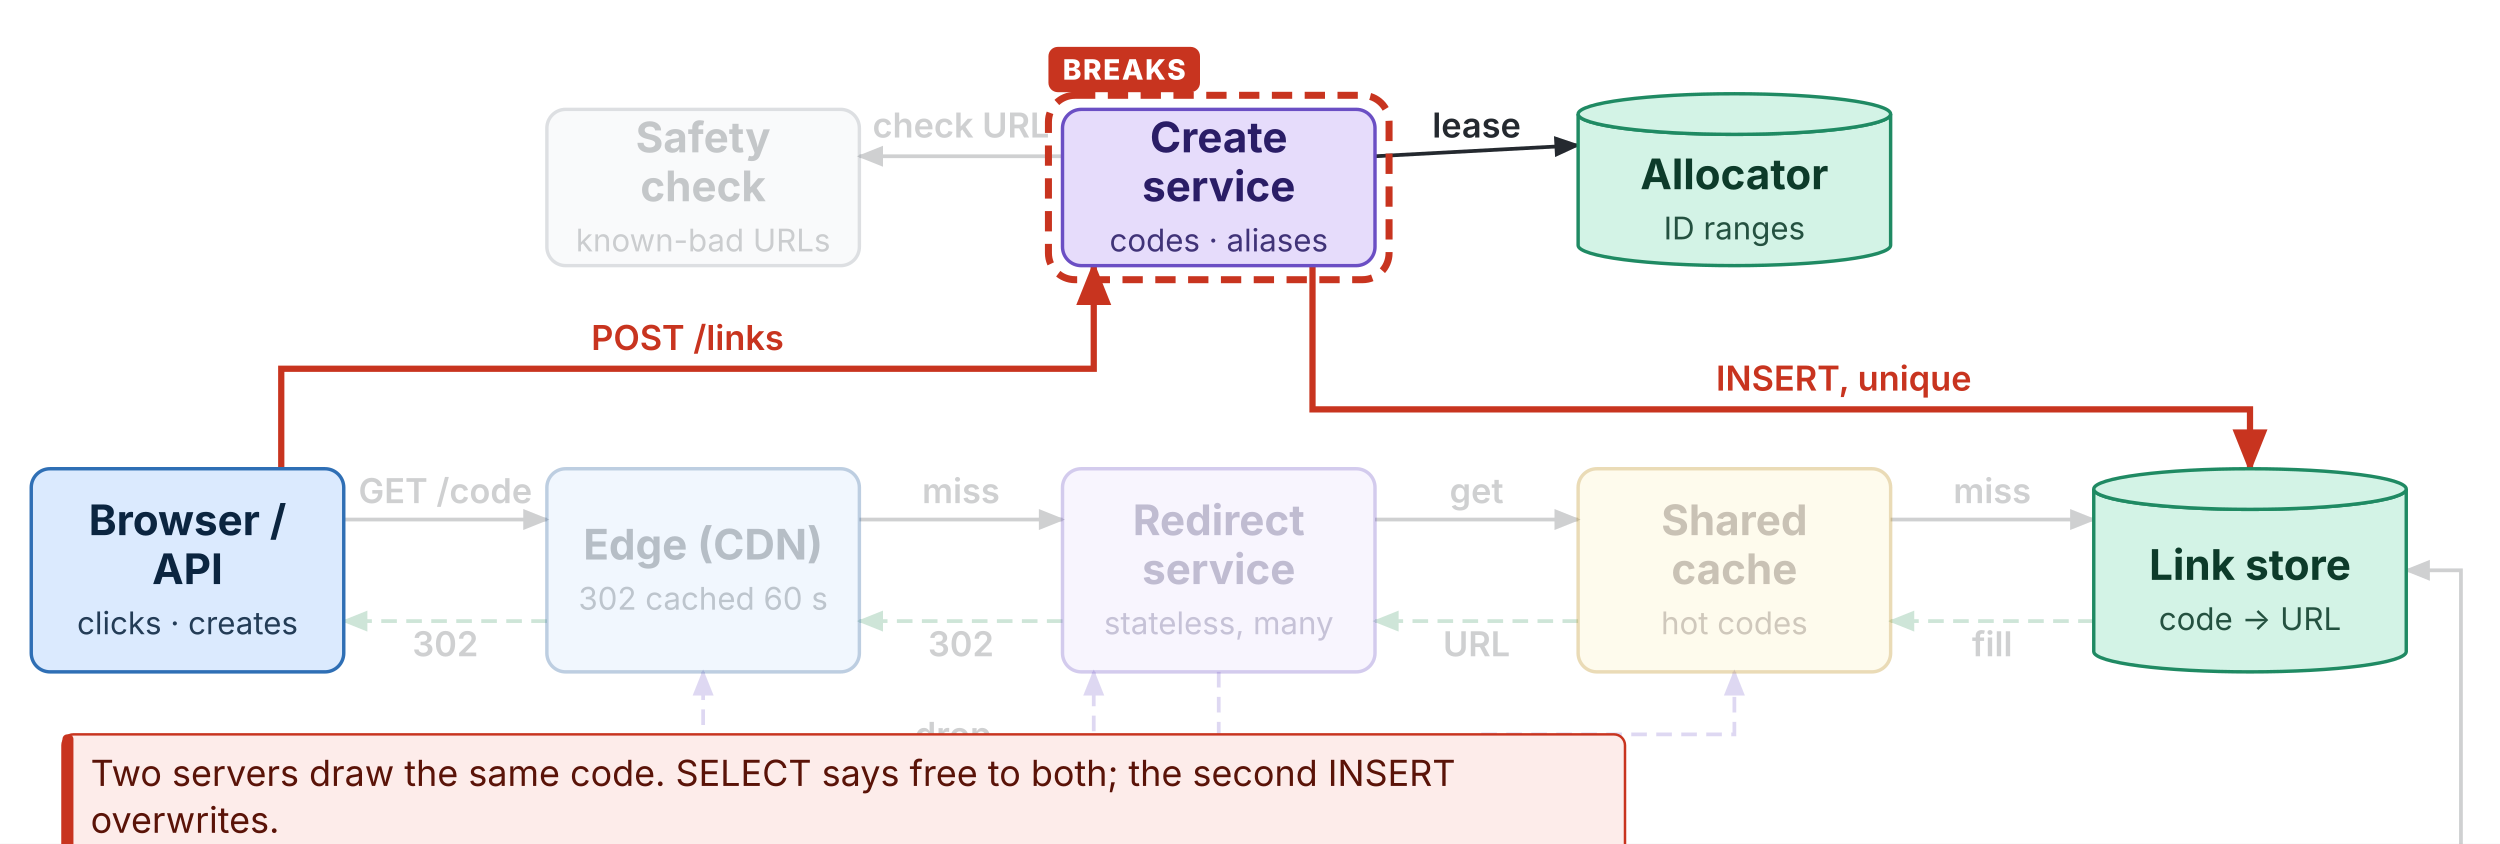
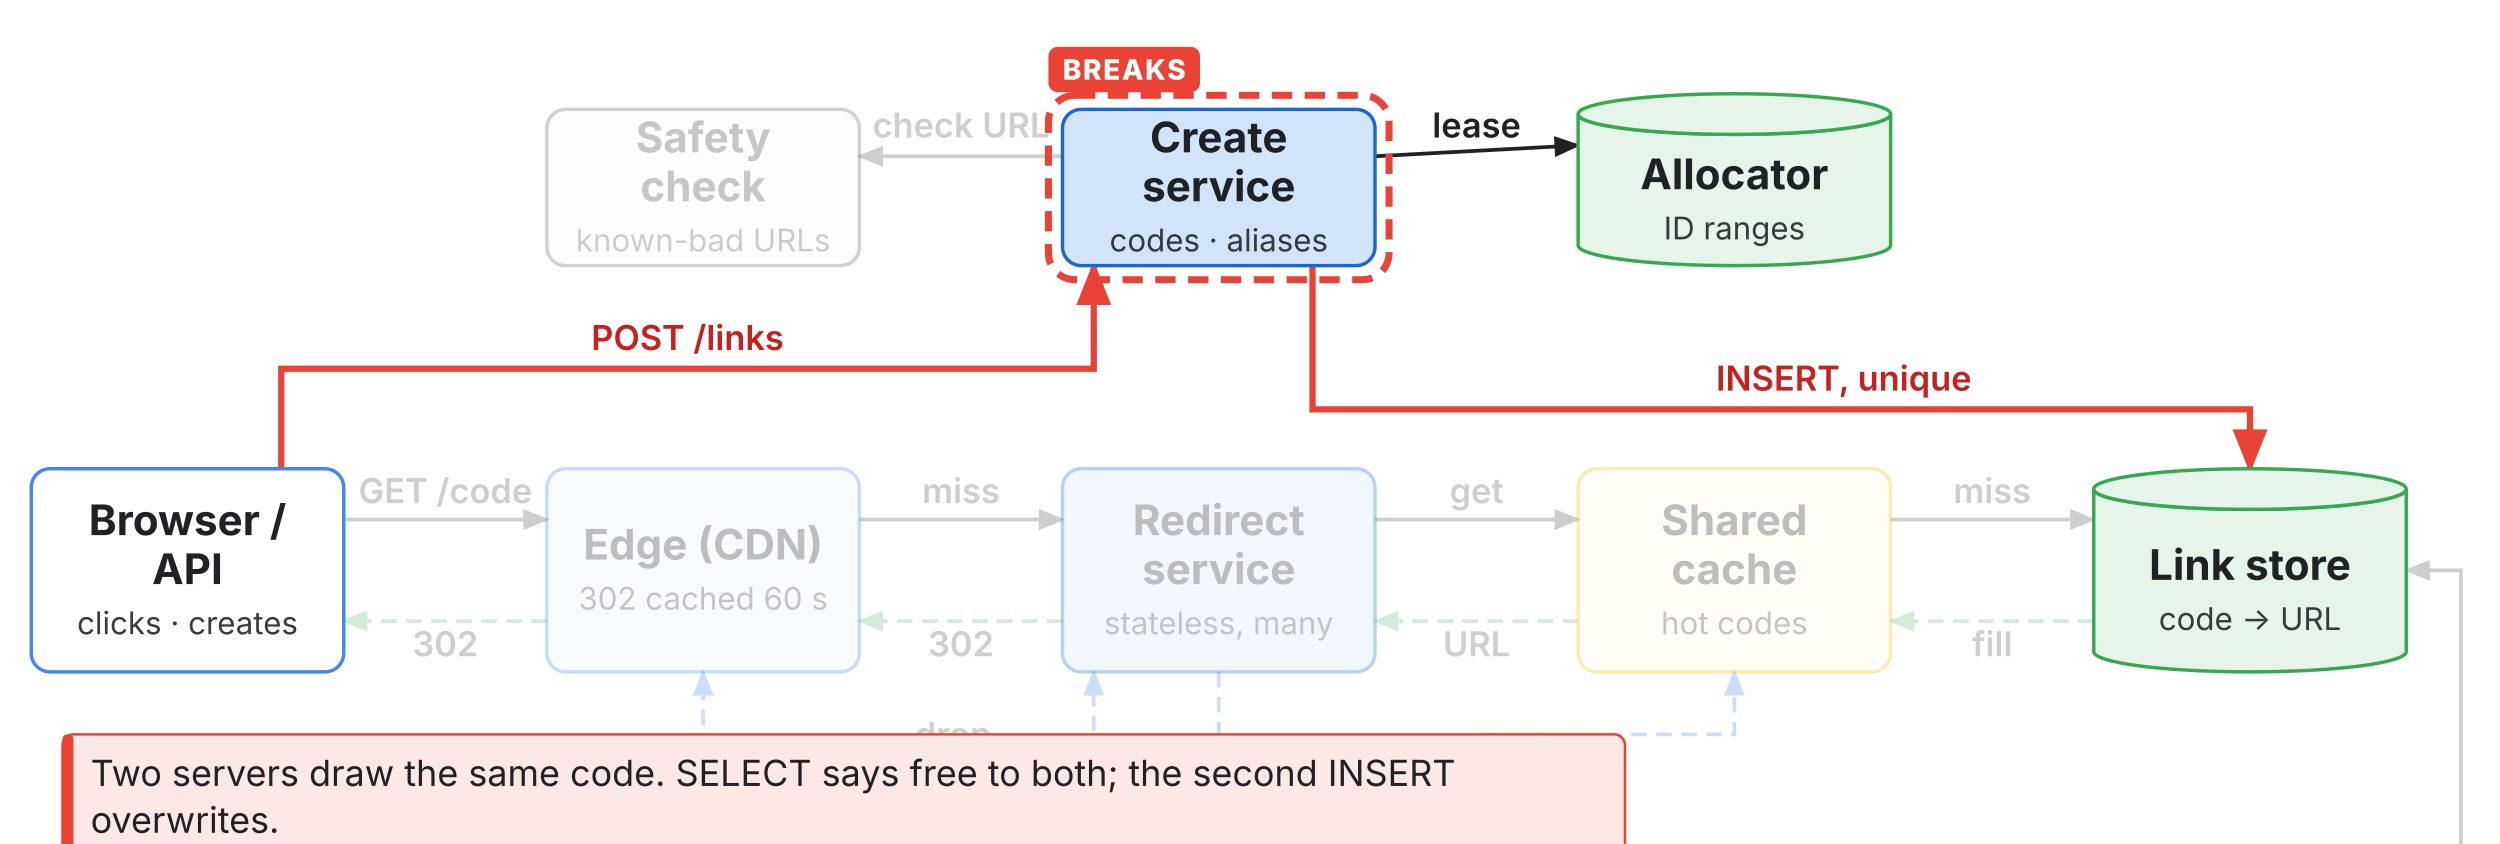
<svg xmlns="http://www.w3.org/2000/svg" class="base" viewBox="0 0 1600 540" width="1600" height="540">
  <defs>
-     <marker id="bs-1f8a4c" viewBox="0 0 10 10" refX="9" refY="5" markerWidth="7" markerHeight="7" orient="auto">
-       <path d="M0,1 L10,5 L0,9 z" fill="#1f8a4c" />
+     <marker id="bs-1967d2" viewBox="0 0 10 10" refX="9" refY="5" markerWidth="7" markerHeight="7" orient="auto">
+       <path d="M0,1 L10,5 L0,9 z" fill="#1967d2" />
    </marker>
-     <marker id="bs-s-1f8a4c" viewBox="0 0 10 10" refX="1" refY="5" markerWidth="7" markerHeight="7" orient="auto">
-       <path d="M10,1 L0,5 L10,9 z" fill="#1f8a4c" />
+     <marker id="bs-s-1967d2" viewBox="0 0 10 10" refX="1" refY="5" markerWidth="7" markerHeight="7" orient="auto">
+       <path d="M10,1 L0,5 L10,9 z" fill="#1967d2" />
    </marker>
-     <marker id="bs-24292f" viewBox="0 0 10 10" refX="9" refY="5" markerWidth="7" markerHeight="7" orient="auto">
-       <path d="M0,1 L10,5 L0,9 z" fill="#24292f" />
+     <marker id="bs-202124" viewBox="0 0 10 10" refX="9" refY="5" markerWidth="7" markerHeight="7" orient="auto">
+       <path d="M0,1 L10,5 L0,9 z" fill="#202124" />
    </marker>
-     <marker id="bs-s-24292f" viewBox="0 0 10 10" refX="1" refY="5" markerWidth="7" markerHeight="7" orient="auto">
-       <path d="M10,1 L0,5 L10,9 z" fill="#24292f" />
+     <marker id="bs-s-202124" viewBox="0 0 10 10" refX="1" refY="5" markerWidth="7" markerHeight="7" orient="auto">
+       <path d="M10,1 L0,5 L10,9 z" fill="#202124" />
    </marker>
-     <marker id="bs-6b4fc4" viewBox="0 0 10 10" refX="9" refY="5" markerWidth="7" markerHeight="7" orient="auto">
-       <path d="M0,1 L10,5 L0,9 z" fill="#6b4fc4" />
+     <marker id="bs-34a853" viewBox="0 0 10 10" refX="9" refY="5" markerWidth="7" markerHeight="7" orient="auto">
+       <path d="M0,1 L10,5 L0,9 z" fill="#34a853" />
    </marker>
-     <marker id="bs-s-6b4fc4" viewBox="0 0 10 10" refX="1" refY="5" markerWidth="7" markerHeight="7" orient="auto">
-       <path d="M10,1 L0,5 L10,9 z" fill="#6b4fc4" />
+     <marker id="bs-s-34a853" viewBox="0 0 10 10" refX="1" refY="5" markerWidth="7" markerHeight="7" orient="auto">
+       <path d="M10,1 L0,5 L10,9 z" fill="#34a853" />
    </marker>
-     <marker id="bs-c8341f" viewBox="0 0 10 10" refX="9" refY="5" markerWidth="7" markerHeight="7" orient="auto">
-       <path d="M0,1 L10,5 L0,9 z" fill="#c8341f" />
+     <marker id="bs-ea4335" viewBox="0 0 10 10" refX="9" refY="5" markerWidth="7" markerHeight="7" orient="auto">
+       <path d="M0,1 L10,5 L0,9 z" fill="#ea4335" />
    </marker>
-     <marker id="bs-s-c8341f" viewBox="0 0 10 10" refX="1" refY="5" markerWidth="7" markerHeight="7" orient="auto">
-       <path d="M10,1 L0,5 L10,9 z" fill="#c8341f" />
+     <marker id="bs-s-ea4335" viewBox="0 0 10 10" refX="1" refY="5" markerWidth="7" markerHeight="7" orient="auto">
+       <path d="M10,1 L0,5 L10,9 z" fill="#ea4335" />
    </marker>
  </defs>
  <rect width="1600" height="540" fill="#ffffff" />
-   <path d="M880.0,332.5 L1010.0,332.5" fill="none" stroke="#24292f" stroke-width="2.4" marker-end="url(#bs-24292f)" opacity="0.22" />
-   <path d="M1010.0,397.5 L880.0,397.5" fill="none" stroke="#1f8a4c" stroke-width="2.4" stroke-dasharray="10 6" marker-end="url(#bs-1f8a4c)" opacity="0.22" />
-   <path d="M1210.0,332.5 L1340.0,332.5" fill="none" stroke="#24292f" stroke-width="2.4" marker-end="url(#bs-24292f)" opacity="0.22" />
-   <path d="M1340.0,397.5 L1210.0,397.5" fill="none" stroke="#1f8a4c" stroke-width="2.4" stroke-dasharray="10 6" marker-end="url(#bs-1f8a4c)" opacity="0.22" />
-   <path d="M180.0,300.0 L180.0,236.0 L700.0,236.0 L700.0,170.0" fill="none" stroke="#c8341f" stroke-width="4" marker-end="url(#bs-c8341f)" />
-   <path d="M880.0,100.0 L1010.0,93.0" fill="none" stroke="#24292f" stroke-width="2.4" marker-end="url(#bs-24292f)" />
-   <path d="M840.0,170.0 L840.0,262.0 L1440.0,262.0 L1440.0,300.0" fill="none" stroke="#c8341f" stroke-width="4" marker-end="url(#bs-c8341f)" />
-   <path d="M220.0,332.5 L350.0,332.5" fill="none" stroke="#24292f" stroke-width="2.4" marker-end="url(#bs-24292f)" opacity="0.22" />
-   <path d="M350.0,397.5 L220.0,397.5" fill="none" stroke="#1f8a4c" stroke-width="2.4" stroke-dasharray="10 6" marker-end="url(#bs-1f8a4c)" opacity="0.22" />
-   <path d="M550.0,332.5 L680.0,332.5" fill="none" stroke="#24292f" stroke-width="2.4" marker-end="url(#bs-24292f)" opacity="0.22" />
-   <path d="M680.0,397.5 L550.0,397.5" fill="none" stroke="#1f8a4c" stroke-width="2.4" stroke-dasharray="10 6" marker-end="url(#bs-1f8a4c)" opacity="0.22" />
-   <path d="M680.0,100.0 L550.0,100.0" fill="none" stroke="#24292f" stroke-width="2.4" marker-end="url(#bs-24292f)" opacity="0.22" />
-   <path d="M780.0,430.0 L780.0,560.0" fill="none" stroke="#6b4fc4" stroke-width="2.4" stroke-dasharray="10 6" marker-end="url(#bs-6b4fc4)" opacity="0.22" />
-   <path d="M880.0,610.0 L1010.0,610.0" fill="none" stroke="#6b4fc4" stroke-width="2.4" stroke-dasharray="10 6" marker-end="url(#bs-6b4fc4)" opacity="0.22" />
-   <path d="M1210.0,610.0 L1340.0,610.0" fill="none" stroke="#24292f" stroke-width="2.4" marker-end="url(#bs-24292f)" opacity="0.22" />
-   <path d="M220.0,610.0 L350.0,610.0" fill="none" stroke="#6b4fc4" stroke-width="2.4" stroke-dasharray="10 6" marker-end="url(#bs-6b4fc4)" opacity="0.22" />
-   <path d="M450.0,560.0 L450.0,430.0" fill="none" stroke="#6b4fc4" stroke-width="2.4" stroke-dasharray="10 6" marker-end="url(#bs-6b4fc4)" opacity="0.22" />
-   <path d="M520.0,560.0 L520.0,490.0 L700.0,490.0 L700.0,430.0" fill="none" stroke="#6b4fc4" stroke-width="2.4" stroke-dasharray="10 6" marker-end="url(#bs-6b4fc4)" opacity="0.22" />
-   <path d="M450.0,660.0 L450.0,700.0 L945.0,700.0 L945.0,470.0 L1110.0,470.0 L1110.0,430.0" fill="none" stroke="#6b4fc4" stroke-width="2.4" stroke-dasharray="10 6" marker-end="url(#bs-6b4fc4)" opacity="0.22" />
-   <path d="M120.0,660.0 L120.0,740.0 L1575.0,740.0 L1575.0,365.0 L1540.0,365.0" fill="none" stroke="#24292f" stroke-width="2.4" marker-end="url(#bs-24292f)" opacity="0.22" />
-   <rect x="20" y="300" width="200" height="130" rx="12" fill="#dbeafe" stroke="#2f6fb5" stroke-width="2.2" />
-   <text x="120.0" y="342.5" text-anchor="middle" font-family="Inter, Helvetica, Arial, sans-serif" font-size="27" font-weight="700" fill="#0b2540">Browser /</text>
-   <text x="120.0" y="373.8" text-anchor="middle" font-family="Inter, Helvetica, Arial, sans-serif" font-size="27" font-weight="700" fill="#0b2540">API</text>
-   <text x="120.0" y="405.9" text-anchor="middle" font-family="Inter, Helvetica, Arial, sans-serif" font-size="20.0" fill="#0b2540" fill-opacity="0.88">clicks · creates</text>
-   <g opacity="0.3">
-     <rect x="350" y="300" width="200" height="130" rx="12" fill="#cfe3fb" stroke="#215a9a" stroke-width="2.2" />
-     <text x="450.0" y="358.1" text-anchor="middle" font-family="Inter, Helvetica, Arial, sans-serif" font-size="27" font-weight="700" fill="#0b2540">Edge (CDN)</text>
-     <text x="450.0" y="390.2" text-anchor="middle" font-family="Inter, Helvetica, Arial, sans-serif" font-size="20.0" fill="#0b2540" fill-opacity="0.88">302 cached 60 s</text>
+   <path data-k="e:r-c" d="M880.0,332.5 L1010.0,332.5" fill="none" stroke="#202124" stroke-width="2.4" marker-end="url(#bs-202124)" opacity="0.22" />
+   <path data-k="e:c-r" d="M1010.0,397.5 L880.0,397.5" fill="none" stroke="#34a853" stroke-width="2.4" stroke-dasharray="10 6" marker-end="url(#bs-34a853)" opacity="0.22" />
+   <path data-k="e:c-s" d="M1210.0,332.5 L1340.0,332.5" fill="none" stroke="#202124" stroke-width="2.4" marker-end="url(#bs-202124)" opacity="0.22" />
+   <path data-k="e:s-c" d="M1340.0,397.5 L1210.0,397.5" fill="none" stroke="#34a853" stroke-width="2.4" stroke-dasharray="10 6" marker-end="url(#bs-34a853)" opacity="0.22" />
+   <path data-k="e:u-cr" d="M180.0,300.0 L180.0,236.0 L700.0,236.0 L700.0,170.0" fill="none" stroke="#ea4335" stroke-width="4" marker-end="url(#bs-ea4335)" />
+   <path data-k="e:cr-a" d="M880.0,100.0 L1010.0,93.0" fill="none" stroke="#202124" stroke-width="2.4" marker-end="url(#bs-202124)" />
+   <path data-k="e:cr-s" d="M840.0,170.0 L840.0,262.0 L1440.0,262.0 L1440.0,300.0" fill="none" stroke="#ea4335" stroke-width="4" marker-end="url(#bs-ea4335)" />
+   <path data-k="e:u-e" d="M220.0,332.5 L350.0,332.5" fill="none" stroke="#202124" stroke-width="2.4" marker-end="url(#bs-202124)" opacity="0.22" />
+   <path data-k="e:e-u" d="M350.0,397.5 L220.0,397.5" fill="none" stroke="#34a853" stroke-width="2.4" stroke-dasharray="10 6" marker-end="url(#bs-34a853)" opacity="0.22" />
+   <path data-k="e:e-r" d="M550.0,332.5 L680.0,332.5" fill="none" stroke="#202124" stroke-width="2.4" marker-end="url(#bs-202124)" opacity="0.22" />
+   <path data-k="e:r-e" d="M680.0,397.5 L550.0,397.5" fill="none" stroke="#34a853" stroke-width="2.4" stroke-dasharray="10 6" marker-end="url(#bs-34a853)" opacity="0.22" />
+   <path data-k="e:cr-sf" d="M680.0,100.0 L550.0,100.0" fill="none" stroke="#202124" stroke-width="2.4" marker-end="url(#bs-202124)" opacity="0.22" />
+   <path data-k="e:r-cl" d="M780.0,430.0 L780.0,560.0" fill="none" stroke="#1967d2" stroke-width="2.4" stroke-dasharray="10 6" marker-end="url(#bs-1967d2)" opacity="0.22" />
+   <path data-k="e:cl-ag" d="M880.0,610.0 L1010.0,610.0" fill="none" stroke="#1967d2" stroke-width="2.4" stroke-dasharray="10 6" marker-end="url(#bs-1967d2)" opacity="0.22" />
+   <path data-k="e:ag-st" d="M1210.0,610.0 L1340.0,610.0" fill="none" stroke="#202124" stroke-width="2.4" marker-end="url(#bs-202124)" opacity="0.22" />
+   <path data-k="e:t-i" d="M220.0,610.0 L350.0,610.0" fill="none" stroke="#1967d2" stroke-width="2.4" stroke-dasharray="10 6" marker-end="url(#bs-1967d2)" opacity="0.22" />
+   <path data-k="e:i-e" d="M450.0,560.0 L450.0,430.0" fill="none" stroke="#1967d2" stroke-width="2.4" stroke-dasharray="10 6" marker-end="url(#bs-1967d2)" opacity="0.22" />
+   <path data-k="e:i-r" d="M520.0,560.0 L520.0,490.0 L700.0,490.0 L700.0,430.0" fill="none" stroke="#1967d2" stroke-width="2.4" stroke-dasharray="10 6" marker-end="url(#bs-1967d2)" opacity="0.22" />
+   <path data-k="e:i-c" d="M450.0,660.0 L450.0,700.0 L945.0,700.0 L945.0,470.0 L1110.0,470.0 L1110.0,430.0" fill="none" stroke="#1967d2" stroke-width="2.4" stroke-dasharray="10 6" marker-end="url(#bs-1967d2)" opacity="0.22" />
+   <path data-k="e:t-s" d="M120.0,660.0 L120.0,740.0 L1575.0,740.0 L1575.0,365.0 L1540.0,365.0" fill="none" stroke="#202124" stroke-width="2.4" marker-end="url(#bs-202124)" opacity="0.22" />
+   <g data-k="n:user">
+     <rect x="20" y="300" width="200" height="130" rx="12" fill="#ffffff" stroke="#4285f4" stroke-width="2.2" />
+     <text x="120.0" y="342.5" text-anchor="middle" font-family="Inter, Roboto, sans-serif" font-size="27" font-weight="700" fill="#202124">Browser /</text>
+     <text x="120.0" y="373.8" text-anchor="middle" font-family="Inter, Roboto, sans-serif" font-size="27" font-weight="700" fill="#202124">API</text>
+     <text x="120.0" y="405.9" text-anchor="middle" font-family="Inter, Roboto, sans-serif" font-size="20.0" fill="#202124" fill-opacity="0.88">clicks · creates</text>
  </g>
-   <g opacity="0.3">
-     <rect x="680" y="300" width="200" height="130" rx="12" fill="#e6dcfb" stroke="#6b4fc4" stroke-width="2.2" />
-     <text x="780.0" y="342.5" text-anchor="middle" font-family="Inter, Helvetica, Arial, sans-serif" font-size="27" font-weight="700" fill="#2a1d66">Redirect</text>
-     <text x="780.0" y="373.8" text-anchor="middle" font-family="Inter, Helvetica, Arial, sans-serif" font-size="27" font-weight="700" fill="#2a1d66">service</text>
-     <text x="780.0" y="405.9" text-anchor="middle" font-family="Inter, Helvetica, Arial, sans-serif" font-size="20.0" fill="#2a1d66" fill-opacity="0.88">stateless, many</text>
+   <g data-k="n:edge">
+     <g opacity="0.3">
+       <rect x="350" y="300" width="200" height="130" rx="12" fill="#e8f0fe" stroke="#4285f4" stroke-width="2.2" />
+       <text x="450.0" y="358.1" text-anchor="middle" font-family="Inter, Roboto, sans-serif" font-size="27" font-weight="700" fill="#202124">Edge (CDN)</text>
+       <text x="450.0" y="390.2" text-anchor="middle" font-family="Inter, Roboto, sans-serif" font-size="20.0" fill="#202124" fill-opacity="0.88">302 cached 60 s</text>
+     </g>
  </g>
-   <g opacity="0.3">
-     <rect x="1010" y="300" width="200" height="130" rx="12" fill="#fdf0c2" stroke="#b7860b" stroke-width="2.2" />
-     <text x="1110.0" y="342.5" text-anchor="middle" font-family="Inter, Helvetica, Arial, sans-serif" font-size="27" font-weight="700" fill="#4a3207">Shared</text>
-     <text x="1110.0" y="373.8" text-anchor="middle" font-family="Inter, Helvetica, Arial, sans-serif" font-size="27" font-weight="700" fill="#4a3207">cache</text>
-     <text x="1110.0" y="405.9" text-anchor="middle" font-family="Inter, Helvetica, Arial, sans-serif" font-size="20.0" fill="#4a3207" fill-opacity="0.88">hot codes</text>
+   <g data-k="n:redir">
+     <g opacity="0.3">
+       <rect x="680" y="300" width="200" height="130" rx="12" fill="#d2e3fc" stroke="#1967d2" stroke-width="2.2" />
+       <text x="780.0" y="342.5" text-anchor="middle" font-family="Inter, Roboto, sans-serif" font-size="27" font-weight="700" fill="#202124">Redirect</text>
+       <text x="780.0" y="373.8" text-anchor="middle" font-family="Inter, Roboto, sans-serif" font-size="27" font-weight="700" fill="#202124">service</text>
+       <text x="780.0" y="405.9" text-anchor="middle" font-family="Inter, Roboto, sans-serif" font-size="20.0" fill="#202124" fill-opacity="0.88">stateless, many</text>
+     </g>
  </g>
-   <path d="M1340,313 a100.0,13 0 0,0 200,0 v104 a100.0,13 0 0,1 -200,0 z" fill="#d3f3e6" stroke="#1f8a63" stroke-width="2.2" />
-   <ellipse cx="1440.0" cy="313" rx="100.0" ry="13" fill="#d3f3e6" stroke="#1f8a63" stroke-width="2.2" />
-   <text x="1440.0" y="371.1" text-anchor="middle" font-family="Inter, Helvetica, Arial, sans-serif" font-size="27" font-weight="700" fill="#0d3b2a">Link store</text>
-   <text x="1440.0" y="403.2" text-anchor="middle" font-family="Inter, Helvetica, Arial, sans-serif" font-size="20.0" fill="#0d3b2a" fill-opacity="0.88">code → URL</text>
-   <rect x="680" y="70" width="200" height="100" rx="12" fill="#e6dcfb" stroke="#6b4fc4" stroke-width="2.2" />
-   <text x="780.0" y="97.5" text-anchor="middle" font-family="Inter, Helvetica, Arial, sans-serif" font-size="27" font-weight="700" fill="#2a1d66">Create</text>
-   <text x="780.0" y="128.8" text-anchor="middle" font-family="Inter, Helvetica, Arial, sans-serif" font-size="27" font-weight="700" fill="#2a1d66">service</text>
-   <text x="780.0" y="160.9" text-anchor="middle" font-family="Inter, Helvetica, Arial, sans-serif" font-size="20.0" fill="#2a1d66" fill-opacity="0.88">codes · aliases</text>
-   <path d="M1010,73 a100.0,13 0 0,0 200,0 v84 a100.0,13 0 0,1 -200,0 z" fill="#d3f3e6" stroke="#1f8a63" stroke-width="2.2" />
-   <ellipse cx="1110.0" cy="73" rx="100.0" ry="13" fill="#d3f3e6" stroke="#1f8a63" stroke-width="2.2" />
-   <text x="1110.0" y="121.1" text-anchor="middle" font-family="Inter, Helvetica, Arial, sans-serif" font-size="27" font-weight="700" fill="#0d3b2a">Allocator</text>
-   <text x="1110.0" y="153.2" text-anchor="middle" font-family="Inter, Helvetica, Arial, sans-serif" font-size="20.0" fill="#0d3b2a" fill-opacity="0.88">ID ranges</text>
-   <g opacity="0.3">
-     <rect x="350" y="70" width="200" height="100" rx="12" fill="#eceff2" stroke="#8c959f" stroke-width="2.2" />
-     <text x="450.0" y="97.5" text-anchor="middle" font-family="Inter, Helvetica, Arial, sans-serif" font-size="27" font-weight="700" fill="#3a424a">Safety</text>
-     <text x="450.0" y="128.8" text-anchor="middle" font-family="Inter, Helvetica, Arial, sans-serif" font-size="27" font-weight="700" fill="#3a424a">check</text>
-     <text x="450.0" y="160.9" text-anchor="middle" font-family="Inter, Helvetica, Arial, sans-serif" font-size="20.0" fill="#3a424a" fill-opacity="0.88">known-bad URLs</text>
+   <g data-k="n:cache">
+     <g opacity="0.3">
+       <rect x="1010" y="300" width="200" height="130" rx="12" fill="#fef7e0" stroke="#fbbc05" stroke-width="2.2" />
+       <text x="1110.0" y="342.5" text-anchor="middle" font-family="Inter, Roboto, sans-serif" font-size="27" font-weight="700" fill="#202124">Shared</text>
+       <text x="1110.0" y="373.8" text-anchor="middle" font-family="Inter, Roboto, sans-serif" font-size="27" font-weight="700" fill="#202124">cache</text>
+       <text x="1110.0" y="405.9" text-anchor="middle" font-family="Inter, Roboto, sans-serif" font-size="20.0" fill="#202124" fill-opacity="0.88">hot codes</text>
+     </g>
  </g>
-   <g opacity="0.3">
-     <path d="M695,560 h170 a15,50.0 0 0,1 0,100 h-170 a15,50.0 0 0,1 0,-100 z" fill="#fde3cf" stroke="#c26a1b" stroke-width="2.2" />
-     <ellipse cx="865" cy="610.0" rx="15" ry="50.0" fill="none" stroke="#c26a1b" stroke-width="2.2" />
-     <text x="772.0" y="603.1" text-anchor="middle" font-family="Inter, Helvetica, Arial, sans-serif" font-size="27" font-weight="700" fill="#4f2a08">Click log</text>
-     <text x="772.0" y="635.2" text-anchor="middle" font-family="Inter, Helvetica, Arial, sans-serif" font-size="20.0" fill="#4f2a08" fill-opacity="0.88">by code</text>
+   <g data-k="n:store">
+     <path d="M1340,313 a100.0,13 0 0,0 200,0 v104 a100.0,13 0 0,1 -200,0 z" fill="#e6f4ea" stroke="#34a853" stroke-width="2.2" />
+     <ellipse cx="1440.0" cy="313" rx="100.0" ry="13" fill="#e6f4ea" stroke="#34a853" stroke-width="2.2" />
+     <text x="1440.0" y="371.1" text-anchor="middle" font-family="Inter, Roboto, sans-serif" font-size="27" font-weight="700" fill="#202124">Link store</text>
+     <text x="1440.0" y="403.2" text-anchor="middle" font-family="Inter, Roboto, sans-serif" font-size="20.0" fill="#202124" fill-opacity="0.88">code → URL</text>
  </g>
-   <g opacity="0.3">
-     <rect x="1010" y="560" width="200" height="100" rx="12" fill="#e6dcfb" stroke="#6b4fc4" stroke-width="2.2" />
-     <text x="1110.0" y="603.1" text-anchor="middle" font-family="Inter, Helvetica, Arial, sans-serif" font-size="27" font-weight="700" fill="#2a1d66">Aggregator</text>
-     <text x="1110.0" y="635.2" text-anchor="middle" font-family="Inter, Helvetica, Arial, sans-serif" font-size="20.0" fill="#2a1d66" fill-opacity="0.88">per minute</text>
+   <g data-k="n:create">
+     <rect x="680" y="70" width="200" height="100" rx="12" fill="#d2e3fc" stroke="#1967d2" stroke-width="2.2" />
+     <text x="780.0" y="97.5" text-anchor="middle" font-family="Inter, Roboto, sans-serif" font-size="27" font-weight="700" fill="#202124">Create</text>
+     <text x="780.0" y="128.8" text-anchor="middle" font-family="Inter, Roboto, sans-serif" font-size="27" font-weight="700" fill="#202124">service</text>
+     <text x="780.0" y="160.9" text-anchor="middle" font-family="Inter, Roboto, sans-serif" font-size="20.0" fill="#202124" fill-opacity="0.88">codes · aliases</text>
  </g>
-   <g opacity="0.3">
-     <path d="M1340,573 a100.0,13 0 0,0 200,0 v74 a100.0,13 0 0,1 -200,0 z" fill="#d3f3e6" stroke="#1f8a63" stroke-width="2.2" />
-     <ellipse cx="1440.0" cy="573" rx="100.0" ry="13" fill="#d3f3e6" stroke="#1f8a63" stroke-width="2.2" />
-     <text x="1440.0" y="616.1" text-anchor="middle" font-family="Inter, Helvetica, Arial, sans-serif" font-size="27" font-weight="700" fill="#0d3b2a">Stats store</text>
-     <text x="1440.0" y="648.2" text-anchor="middle" font-family="Inter, Helvetica, Arial, sans-serif" font-size="20.0" fill="#0d3b2a" fill-opacity="0.88">day · country</text>
+   <g data-k="n:alloc">
+     <path d="M1010,73 a100.0,13 0 0,0 200,0 v84 a100.0,13 0 0,1 -200,0 z" fill="#e6f4ea" stroke="#34a853" stroke-width="2.2" />
+     <ellipse cx="1110.0" cy="73" rx="100.0" ry="13" fill="#e6f4ea" stroke="#34a853" stroke-width="2.2" />
+     <text x="1110.0" y="121.1" text-anchor="middle" font-family="Inter, Roboto, sans-serif" font-size="27" font-weight="700" fill="#202124">Allocator</text>
+     <text x="1110.0" y="153.2" text-anchor="middle" font-family="Inter, Roboto, sans-serif" font-size="20.0" fill="#202124" fill-opacity="0.88">ID ranges</text>
  </g>
-   <g opacity="0.3">
-     <rect x="20" y="560" width="200" height="100" rx="12" fill="#e6dcfb" stroke="#6b4fc4" stroke-width="2.2" />
-     <text x="120.0" y="603.1" text-anchor="middle" font-family="Inter, Helvetica, Arial, sans-serif" font-size="27" font-weight="700" fill="#2a1d66">Takedown</text>
-     <text x="120.0" y="635.2" text-anchor="middle" font-family="Inter, Helvetica, Arial, sans-serif" font-size="20.0" fill="#2a1d66" fill-opacity="0.88">owner · trust</text>
+   <g data-k="n:safety">
+     <g opacity="0.3">
+       <rect x="350" y="70" width="200" height="100" rx="12" fill="#f8f9fa" stroke="#5f6368" stroke-width="2.2" />
+       <text x="450.0" y="97.5" text-anchor="middle" font-family="Inter, Roboto, sans-serif" font-size="27" font-weight="700" fill="#3c4043">Safety</text>
+       <text x="450.0" y="128.8" text-anchor="middle" font-family="Inter, Roboto, sans-serif" font-size="27" font-weight="700" fill="#3c4043">check</text>
+       <text x="450.0" y="160.9" text-anchor="middle" font-family="Inter, Roboto, sans-serif" font-size="20.0" fill="#3c4043" fill-opacity="0.88">known-bad URLs</text>
+     </g>
  </g>
-   <g opacity="0.3">
-     <path d="M365,560 h170 a15,50.0 0 0,1 0,100 h-170 a15,50.0 0 0,1 0,-100 z" fill="#fde3cf" stroke="#c26a1b" stroke-width="2.2" />
-     <ellipse cx="535" cy="610.0" rx="15" ry="50.0" fill="none" stroke="#c26a1b" stroke-width="2.2" />
-     <text x="442.0" y="603.1" text-anchor="middle" font-family="Inter, Helvetica, Arial, sans-serif" font-size="27" font-weight="700" fill="#4f2a08">Invalidation</text>
-     <text x="442.0" y="635.2" text-anchor="middle" font-family="Inter, Helvetica, Arial, sans-serif" font-size="20.0" fill="#4f2a08" fill-opacity="0.88">channel</text>
+   <g data-k="n:clog">
+     <g opacity="0.3">
+       <path d="M695,560 h170 a15,50.0 0 0,1 0,100 h-170 a15,50.0 0 0,1 0,-100 z" fill="#f1f3f4" stroke="#5f6368" stroke-width="2.2" />
+       <ellipse cx="865" cy="610.0" rx="15" ry="50.0" fill="none" stroke="#5f6368" stroke-width="2.2" />
+       <text x="772.0" y="603.1" text-anchor="middle" font-family="Inter, Roboto, sans-serif" font-size="27" font-weight="700" fill="#202124">Click log</text>
+       <text x="772.0" y="635.2" text-anchor="middle" font-family="Inter, Roboto, sans-serif" font-size="20.0" fill="#202124" fill-opacity="0.88">by code</text>
+     </g>
  </g>
-   <text x="945.0" y="322.0" text-anchor="middle" font-family="Inter, Helvetica, Arial, sans-serif" font-size="22" font-weight="600" fill="#24292f" paint-order="stroke" stroke="#ffffff" stroke-width="6" stroke-linejoin="round" opacity="0.22">get</text>
-   <text x="945.0" y="420.0" text-anchor="middle" font-family="Inter, Helvetica, Arial, sans-serif" font-size="22" font-weight="600" fill="#24292f" paint-order="stroke" stroke="#ffffff" stroke-width="6" stroke-linejoin="round" opacity="0.22">URL</text>
-   <text x="1275.0" y="322.0" text-anchor="middle" font-family="Inter, Helvetica, Arial, sans-serif" font-size="22" font-weight="600" fill="#24292f" paint-order="stroke" stroke="#ffffff" stroke-width="6" stroke-linejoin="round" opacity="0.22">miss</text>
-   <text x="1275.0" y="420.0" text-anchor="middle" font-family="Inter, Helvetica, Arial, sans-serif" font-size="22" font-weight="600" fill="#24292f" paint-order="stroke" stroke="#ffffff" stroke-width="6" stroke-linejoin="round" opacity="0.22">fill</text>
-   <text x="440.0" y="224.0" text-anchor="middle" font-family="Inter, Helvetica, Arial, sans-serif" font-size="22" font-weight="600" fill="#c8341f" paint-order="stroke" stroke="#ffffff" stroke-width="6" stroke-linejoin="round">POST /links</text>
-   <text x="945.0" y="88.0" text-anchor="middle" font-family="Inter, Helvetica, Arial, sans-serif" font-size="22" font-weight="600" fill="#24292f" paint-order="stroke" stroke="#ffffff" stroke-width="6" stroke-linejoin="round">lease</text>
-   <text x="1180.0" y="250.0" text-anchor="middle" font-family="Inter, Helvetica, Arial, sans-serif" font-size="22" font-weight="600" fill="#c8341f" paint-order="stroke" stroke="#ffffff" stroke-width="6" stroke-linejoin="round">INSERT, unique</text>
-   <text x="285.0" y="322.0" text-anchor="middle" font-family="Inter, Helvetica, Arial, sans-serif" font-size="22" font-weight="600" fill="#24292f" paint-order="stroke" stroke="#ffffff" stroke-width="6" stroke-linejoin="round" opacity="0.22">GET /code</text>
-   <text x="285.0" y="420.0" text-anchor="middle" font-family="Inter, Helvetica, Arial, sans-serif" font-size="22" font-weight="600" fill="#24292f" paint-order="stroke" stroke="#ffffff" stroke-width="6" stroke-linejoin="round" opacity="0.22">302</text>
-   <text x="615.0" y="322.0" text-anchor="middle" font-family="Inter, Helvetica, Arial, sans-serif" font-size="22" font-weight="600" fill="#24292f" paint-order="stroke" stroke="#ffffff" stroke-width="6" stroke-linejoin="round" opacity="0.22">miss</text>
-   <text x="615.0" y="420.0" text-anchor="middle" font-family="Inter, Helvetica, Arial, sans-serif" font-size="22" font-weight="600" fill="#24292f" paint-order="stroke" stroke="#ffffff" stroke-width="6" stroke-linejoin="round" opacity="0.22">302</text>
-   <text x="615.0" y="88.0" text-anchor="middle" font-family="Inter, Helvetica, Arial, sans-serif" font-size="22" font-weight="600" fill="#24292f" paint-order="stroke" stroke="#ffffff" stroke-width="6" stroke-linejoin="round" opacity="0.22">check URL</text>
-   <text x="845.0" y="500.0" text-anchor="middle" font-family="Inter, Helvetica, Arial, sans-serif" font-size="22" font-weight="600" fill="#24292f" paint-order="stroke" stroke="#ffffff" stroke-width="6" stroke-linejoin="round" opacity="0.22">click, after</text>
-   <text x="945.0" y="588.0" text-anchor="middle" font-family="Inter, Helvetica, Arial, sans-serif" font-size="22" font-weight="600" fill="#24292f" paint-order="stroke" stroke="#ffffff" stroke-width="6" stroke-linejoin="round" opacity="0.22">batches</text>
-   <text x="1275.0" y="588.0" text-anchor="middle" font-family="Inter, Helvetica, Arial, sans-serif" font-size="22" font-weight="600" fill="#24292f" paint-order="stroke" stroke="#ffffff" stroke-width="6" stroke-linejoin="round" opacity="0.22">counts</text>
-   <text x="285.0" y="588.0" text-anchor="middle" font-family="Inter, Helvetica, Arial, sans-serif" font-size="22" font-weight="600" fill="#24292f" paint-order="stroke" stroke="#ffffff" stroke-width="6" stroke-linejoin="round" opacity="0.22">publish</text>
-   <text x="495.0" y="500.0" text-anchor="middle" font-family="Inter, Helvetica, Arial, sans-serif" font-size="22" font-weight="600" fill="#24292f" paint-order="stroke" stroke="#ffffff" stroke-width="6" stroke-linejoin="round" opacity="0.22">purge</text>
-   <text x="610.0" y="478.0" text-anchor="middle" font-family="Inter, Helvetica, Arial, sans-serif" font-size="22" font-weight="600" fill="#24292f" paint-order="stroke" stroke="#ffffff" stroke-width="6" stroke-linejoin="round" opacity="0.22">drop</text>
-   <text x="700.0" y="712.0" text-anchor="middle" font-family="Inter, Helvetica, Arial, sans-serif" font-size="22" font-weight="600" fill="#24292f" paint-order="stroke" stroke="#ffffff" stroke-width="6" stroke-linejoin="round" opacity="0.22">delete</text>
-   <text x="1180.0" y="728.0" text-anchor="middle" font-family="Inter, Helvetica, Arial, sans-serif" font-size="22" font-weight="600" fill="#24292f" paint-order="stroke" stroke="#ffffff" stroke-width="6" stroke-linejoin="round" opacity="0.22">status = blocked</text>
-   <rect x="671" y="61" width="218" height="118" rx="17" fill="none" stroke="#c8341f" stroke-width="4.5" stroke-dasharray="13 8" />
-   <rect x="671" y="30" width="97.0" height="29" rx="6" fill="#c8341f" />
-   <text x="719.5" y="51" text-anchor="middle" font-family="Inter, Helvetica, Arial, sans-serif" font-size="18" font-weight="800" letter-spacing="1" fill="#ffffff">BREAKS</text>
-   <rect x="40" y="470" width="1000" height="80" rx="7" fill="#fdecea" stroke="#c8341f" stroke-width="1.6" />
-   <rect x="40" y="470" width="7" height="80" rx="3" fill="#c8341f" />
-   <text x="58" y="503" font-family="Inter, Helvetica, Arial, sans-serif" font-size="23" fill="#5a1308">Two servers draw the same code. SELECT says free to both; the second INSERT</text>
-   <text x="58" y="533" font-family="Inter, Helvetica, Arial, sans-serif" font-size="23" fill="#5a1308">overwrites.</text>
+   <g data-k="n:agg">
+     <g opacity="0.3">
+       <rect x="1010" y="560" width="200" height="100" rx="12" fill="#d2e3fc" stroke="#1967d2" stroke-width="2.2" />
+       <text x="1110.0" y="603.1" text-anchor="middle" font-family="Inter, Roboto, sans-serif" font-size="27" font-weight="700" fill="#202124">Aggregator</text>
+       <text x="1110.0" y="635.2" text-anchor="middle" font-family="Inter, Roboto, sans-serif" font-size="20.0" fill="#202124" fill-opacity="0.88">per minute</text>
+     </g>
+   </g>
+   <g data-k="n:stats">
+     <g opacity="0.3">
+       <path d="M1340,573 a100.0,13 0 0,0 200,0 v74 a100.0,13 0 0,1 -200,0 z" fill="#e6f4ea" stroke="#34a853" stroke-width="2.2" />
+       <ellipse cx="1440.0" cy="573" rx="100.0" ry="13" fill="#e6f4ea" stroke="#34a853" stroke-width="2.2" />
+       <text x="1440.0" y="616.1" text-anchor="middle" font-family="Inter, Roboto, sans-serif" font-size="27" font-weight="700" fill="#202124">Stats store</text>
+       <text x="1440.0" y="648.2" text-anchor="middle" font-family="Inter, Roboto, sans-serif" font-size="20.0" fill="#202124" fill-opacity="0.88">day · country</text>
+     </g>
+   </g>
+   <g data-k="n:take">
+     <g opacity="0.3">
+       <rect x="20" y="560" width="200" height="100" rx="12" fill="#d2e3fc" stroke="#1967d2" stroke-width="2.2" />
+       <text x="120.0" y="603.1" text-anchor="middle" font-family="Inter, Roboto, sans-serif" font-size="27" font-weight="700" fill="#202124">Takedown</text>
+       <text x="120.0" y="635.2" text-anchor="middle" font-family="Inter, Roboto, sans-serif" font-size="20.0" fill="#202124" fill-opacity="0.88">owner · trust</text>
+     </g>
+   </g>
+   <g data-k="n:inval">
+     <g opacity="0.3">
+       <path d="M365,560 h170 a15,50.0 0 0,1 0,100 h-170 a15,50.0 0 0,1 0,-100 z" fill="#f1f3f4" stroke="#5f6368" stroke-width="2.2" />
+       <ellipse cx="535" cy="610.0" rx="15" ry="50.0" fill="none" stroke="#5f6368" stroke-width="2.2" />
+       <text x="442.0" y="603.1" text-anchor="middle" font-family="Inter, Roboto, sans-serif" font-size="27" font-weight="700" fill="#202124">Invalidation</text>
+       <text x="442.0" y="635.2" text-anchor="middle" font-family="Inter, Roboto, sans-serif" font-size="20.0" fill="#202124" fill-opacity="0.88">channel</text>
+     </g>
+   </g>
+   <text data-k="e:r-c" x="945.0" y="322.0" text-anchor="middle" font-family="Inter, Roboto, sans-serif" font-size="22" font-weight="600" fill="#202124" paint-order="stroke" stroke="#ffffff" stroke-width="6" stroke-linejoin="round" opacity="0.22">get</text>
+   <text data-k="e:c-r" x="945.0" y="420.0" text-anchor="middle" font-family="Inter, Roboto, sans-serif" font-size="22" font-weight="600" fill="#202124" paint-order="stroke" stroke="#ffffff" stroke-width="6" stroke-linejoin="round" opacity="0.22">URL</text>
+   <text data-k="e:c-s" x="1275.0" y="322.0" text-anchor="middle" font-family="Inter, Roboto, sans-serif" font-size="22" font-weight="600" fill="#202124" paint-order="stroke" stroke="#ffffff" stroke-width="6" stroke-linejoin="round" opacity="0.22">miss</text>
+   <text data-k="e:s-c" x="1275.0" y="420.0" text-anchor="middle" font-family="Inter, Roboto, sans-serif" font-size="22" font-weight="600" fill="#202124" paint-order="stroke" stroke="#ffffff" stroke-width="6" stroke-linejoin="round" opacity="0.22">fill</text>
+   <text data-k="e:u-cr" x="440.0" y="224.0" text-anchor="middle" font-family="Inter, Roboto, sans-serif" font-size="22" font-weight="600" fill="#C5221F" paint-order="stroke" stroke="#ffffff" stroke-width="6" stroke-linejoin="round">POST /links</text>
+   <text data-k="e:cr-a" x="945.0" y="88.0" text-anchor="middle" font-family="Inter, Roboto, sans-serif" font-size="22" font-weight="600" fill="#202124" paint-order="stroke" stroke="#ffffff" stroke-width="6" stroke-linejoin="round">lease</text>
+   <text data-k="e:cr-s" x="1180.0" y="250.0" text-anchor="middle" font-family="Inter, Roboto, sans-serif" font-size="22" font-weight="600" fill="#C5221F" paint-order="stroke" stroke="#ffffff" stroke-width="6" stroke-linejoin="round">INSERT, unique</text>
+   <text data-k="e:u-e" x="285.0" y="322.0" text-anchor="middle" font-family="Inter, Roboto, sans-serif" font-size="22" font-weight="600" fill="#202124" paint-order="stroke" stroke="#ffffff" stroke-width="6" stroke-linejoin="round" opacity="0.22">GET /code</text>
+   <text data-k="e:e-u" x="285.0" y="420.0" text-anchor="middle" font-family="Inter, Roboto, sans-serif" font-size="22" font-weight="600" fill="#202124" paint-order="stroke" stroke="#ffffff" stroke-width="6" stroke-linejoin="round" opacity="0.22">302</text>
+   <text data-k="e:e-r" x="615.0" y="322.0" text-anchor="middle" font-family="Inter, Roboto, sans-serif" font-size="22" font-weight="600" fill="#202124" paint-order="stroke" stroke="#ffffff" stroke-width="6" stroke-linejoin="round" opacity="0.22">miss</text>
+   <text data-k="e:r-e" x="615.0" y="420.0" text-anchor="middle" font-family="Inter, Roboto, sans-serif" font-size="22" font-weight="600" fill="#202124" paint-order="stroke" stroke="#ffffff" stroke-width="6" stroke-linejoin="round" opacity="0.22">302</text>
+   <text data-k="e:cr-sf" x="615.0" y="88.0" text-anchor="middle" font-family="Inter, Roboto, sans-serif" font-size="22" font-weight="600" fill="#202124" paint-order="stroke" stroke="#ffffff" stroke-width="6" stroke-linejoin="round" opacity="0.22">check URL</text>
+   <text data-k="e:r-cl" x="845.0" y="500.0" text-anchor="middle" font-family="Inter, Roboto, sans-serif" font-size="22" font-weight="600" fill="#202124" paint-order="stroke" stroke="#ffffff" stroke-width="6" stroke-linejoin="round" opacity="0.22">click, after</text>
+   <text data-k="e:cl-ag" x="945.0" y="588.0" text-anchor="middle" font-family="Inter, Roboto, sans-serif" font-size="22" font-weight="600" fill="#202124" paint-order="stroke" stroke="#ffffff" stroke-width="6" stroke-linejoin="round" opacity="0.22">batches</text>
+   <text data-k="e:ag-st" x="1275.0" y="588.0" text-anchor="middle" font-family="Inter, Roboto, sans-serif" font-size="22" font-weight="600" fill="#202124" paint-order="stroke" stroke="#ffffff" stroke-width="6" stroke-linejoin="round" opacity="0.22">counts</text>
+   <text data-k="e:t-i" x="285.0" y="588.0" text-anchor="middle" font-family="Inter, Roboto, sans-serif" font-size="22" font-weight="600" fill="#202124" paint-order="stroke" stroke="#ffffff" stroke-width="6" stroke-linejoin="round" opacity="0.22">publish</text>
+   <text data-k="e:i-e" x="495.0" y="500.0" text-anchor="middle" font-family="Inter, Roboto, sans-serif" font-size="22" font-weight="600" fill="#202124" paint-order="stroke" stroke="#ffffff" stroke-width="6" stroke-linejoin="round" opacity="0.22">purge</text>
+   <text data-k="e:i-r" x="610.0" y="478.0" text-anchor="middle" font-family="Inter, Roboto, sans-serif" font-size="22" font-weight="600" fill="#202124" paint-order="stroke" stroke="#ffffff" stroke-width="6" stroke-linejoin="round" opacity="0.22">drop</text>
+   <text data-k="e:i-c" x="700.0" y="712.0" text-anchor="middle" font-family="Inter, Roboto, sans-serif" font-size="22" font-weight="600" fill="#202124" paint-order="stroke" stroke="#ffffff" stroke-width="6" stroke-linejoin="round" opacity="0.22">delete</text>
+   <text data-k="e:t-s" x="1180.0" y="728.0" text-anchor="middle" font-family="Inter, Roboto, sans-serif" font-size="22" font-weight="600" fill="#202124" paint-order="stroke" stroke="#ffffff" stroke-width="6" stroke-linejoin="round" opacity="0.22">status = blocked</text>
+   <g data-k="m:create">
+     <rect x="671" y="61" width="218" height="118" rx="17" fill="none" stroke="#ea4335" stroke-width="4.5" stroke-dasharray="13 8" />
+     <rect x="671" y="30" width="97.0" height="29" rx="6" fill="#ea4335" />
+     <text x="719.5" y="51" text-anchor="middle" font-family="Inter, Roboto, sans-serif" font-size="18" font-weight="800" letter-spacing="1" fill="#ffffff">BREAKS</text>
+   </g>
+   <g data-k="note:0">
+     <rect x="40" y="470" width="1000" height="80" rx="7" fill="#fce8e6" stroke="#ea4335" stroke-width="1.6" />
+     <rect x="40" y="470" width="7" height="80" rx="3" fill="#ea4335" />
+     <text x="58" y="503" font-family="Inter, Roboto, sans-serif" font-size="23" fill="#202124">Two servers draw the same code. SELECT says free to both; the second INSERT</text>
+     <text x="58" y="533" font-family="Inter, Roboto, sans-serif" font-size="23" fill="#202124">overwrites.</text>
+   </g>
</svg>
